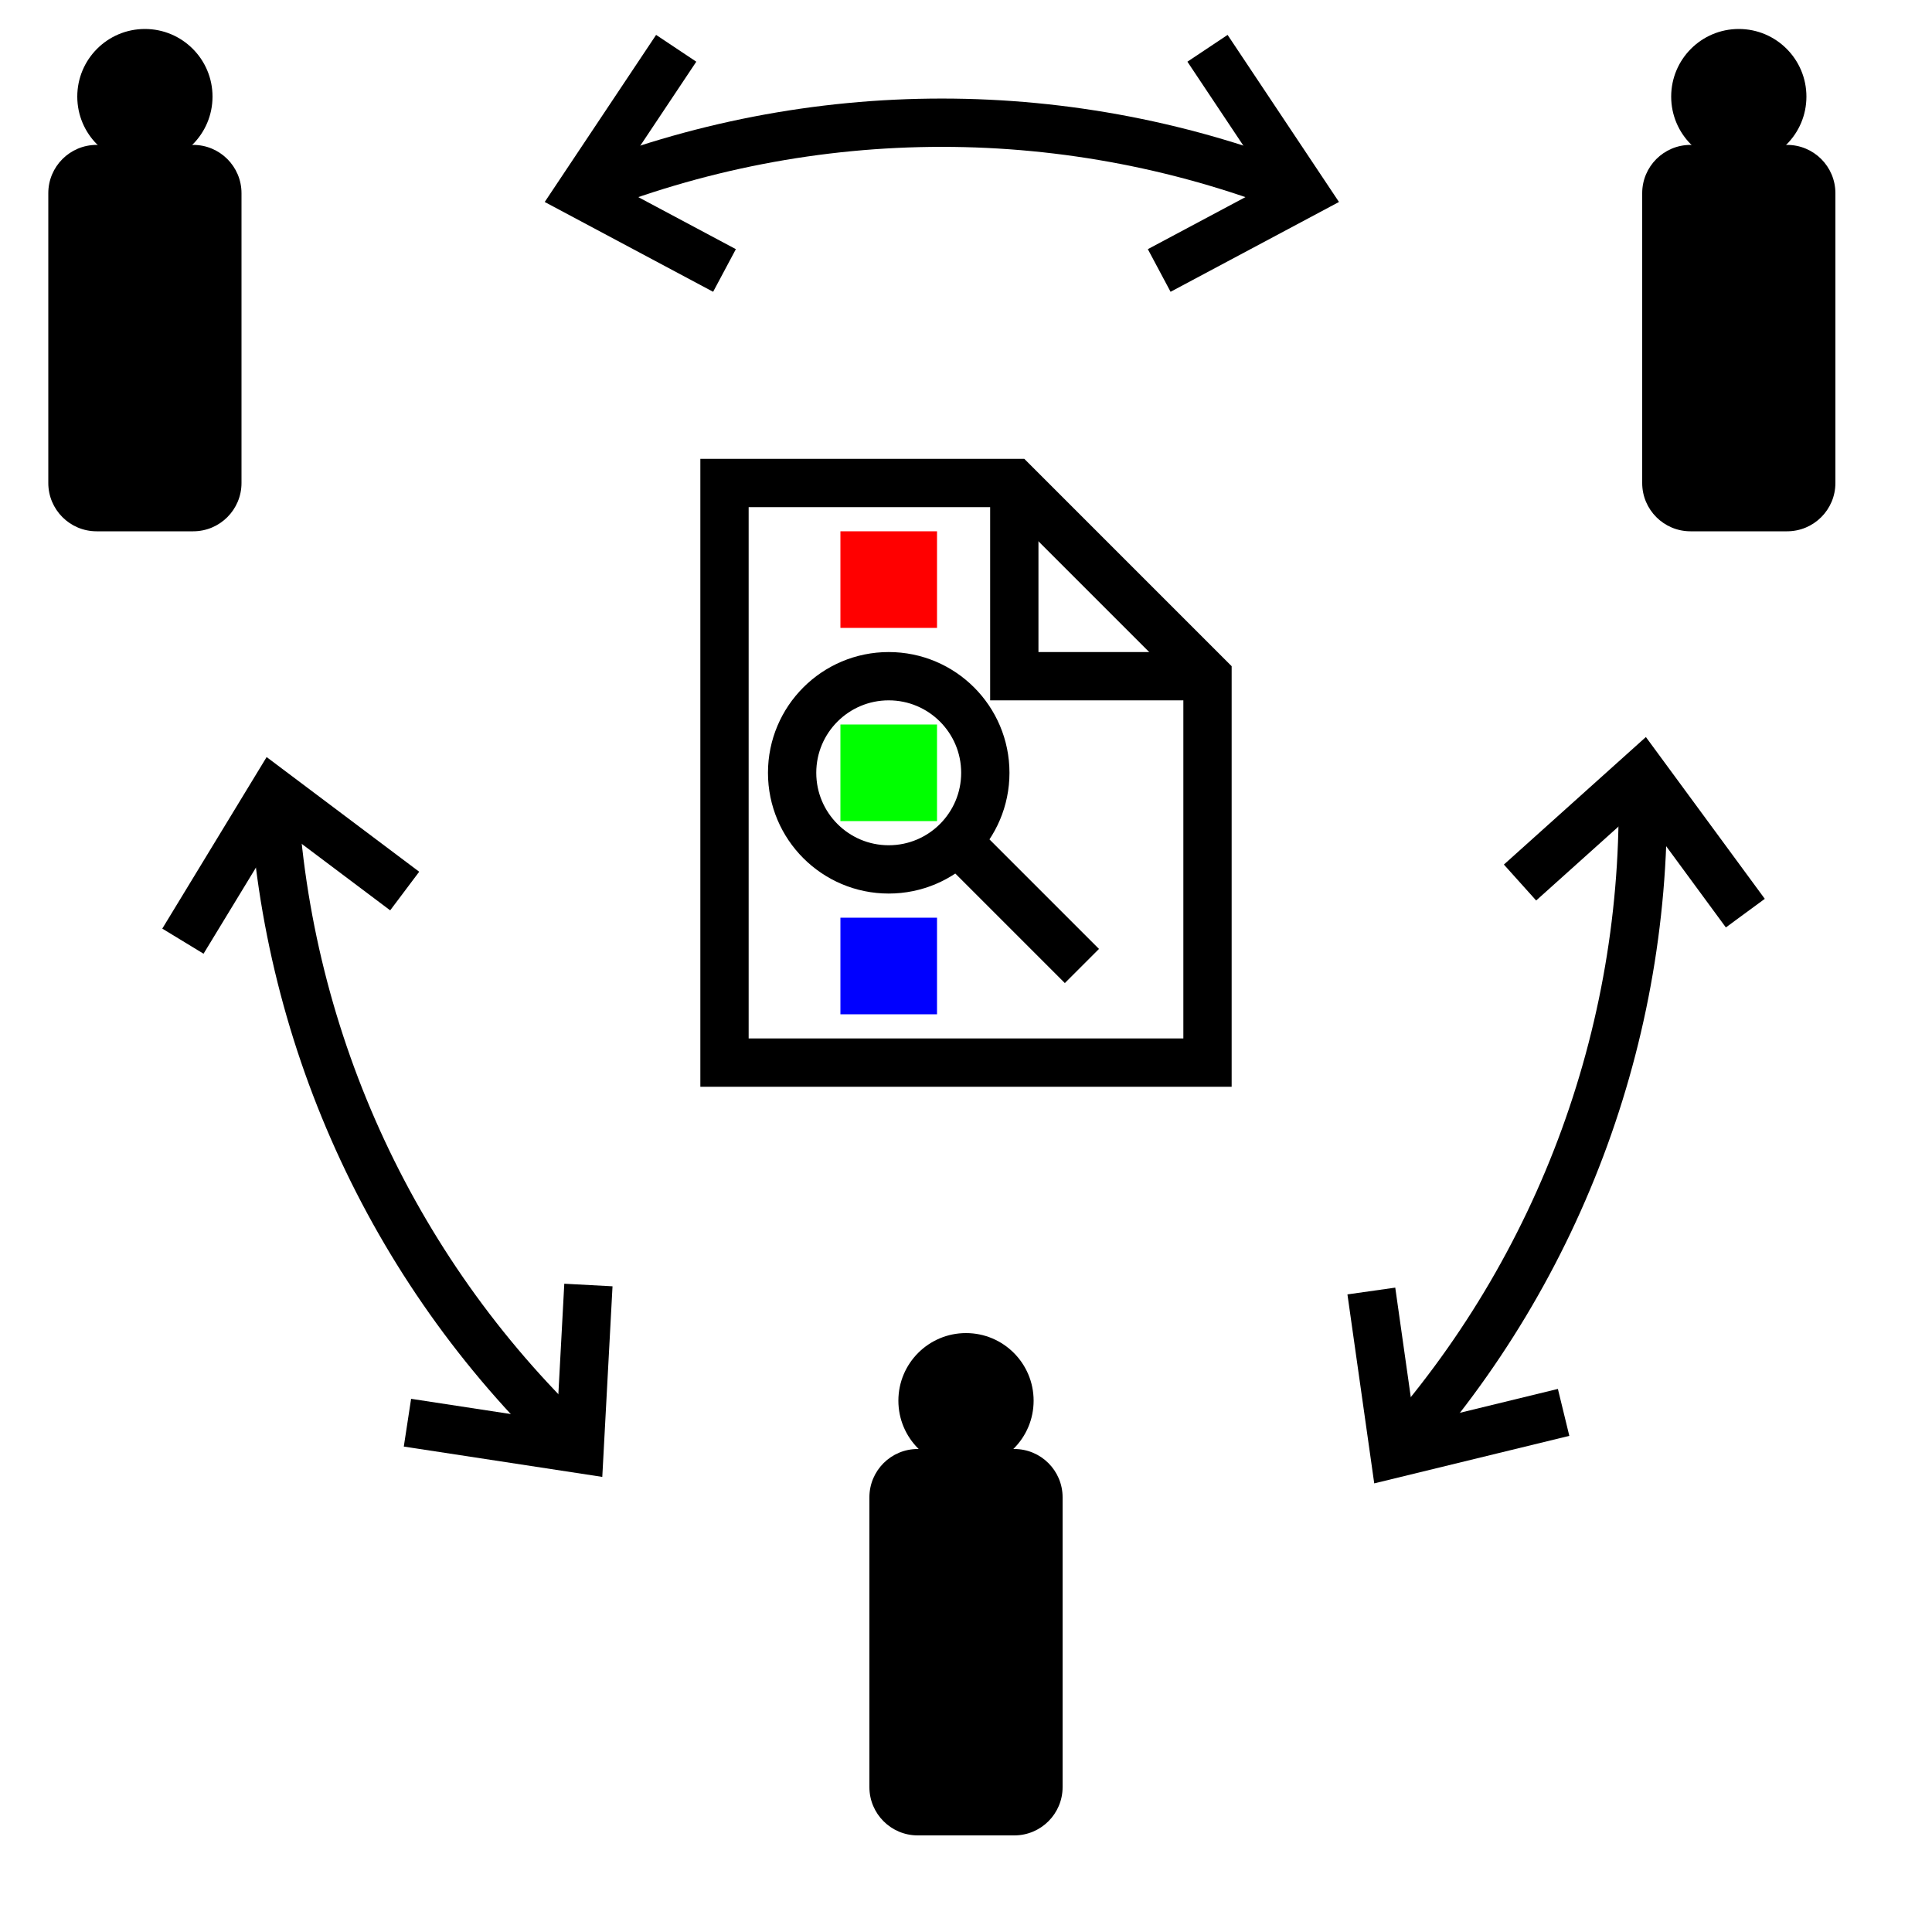
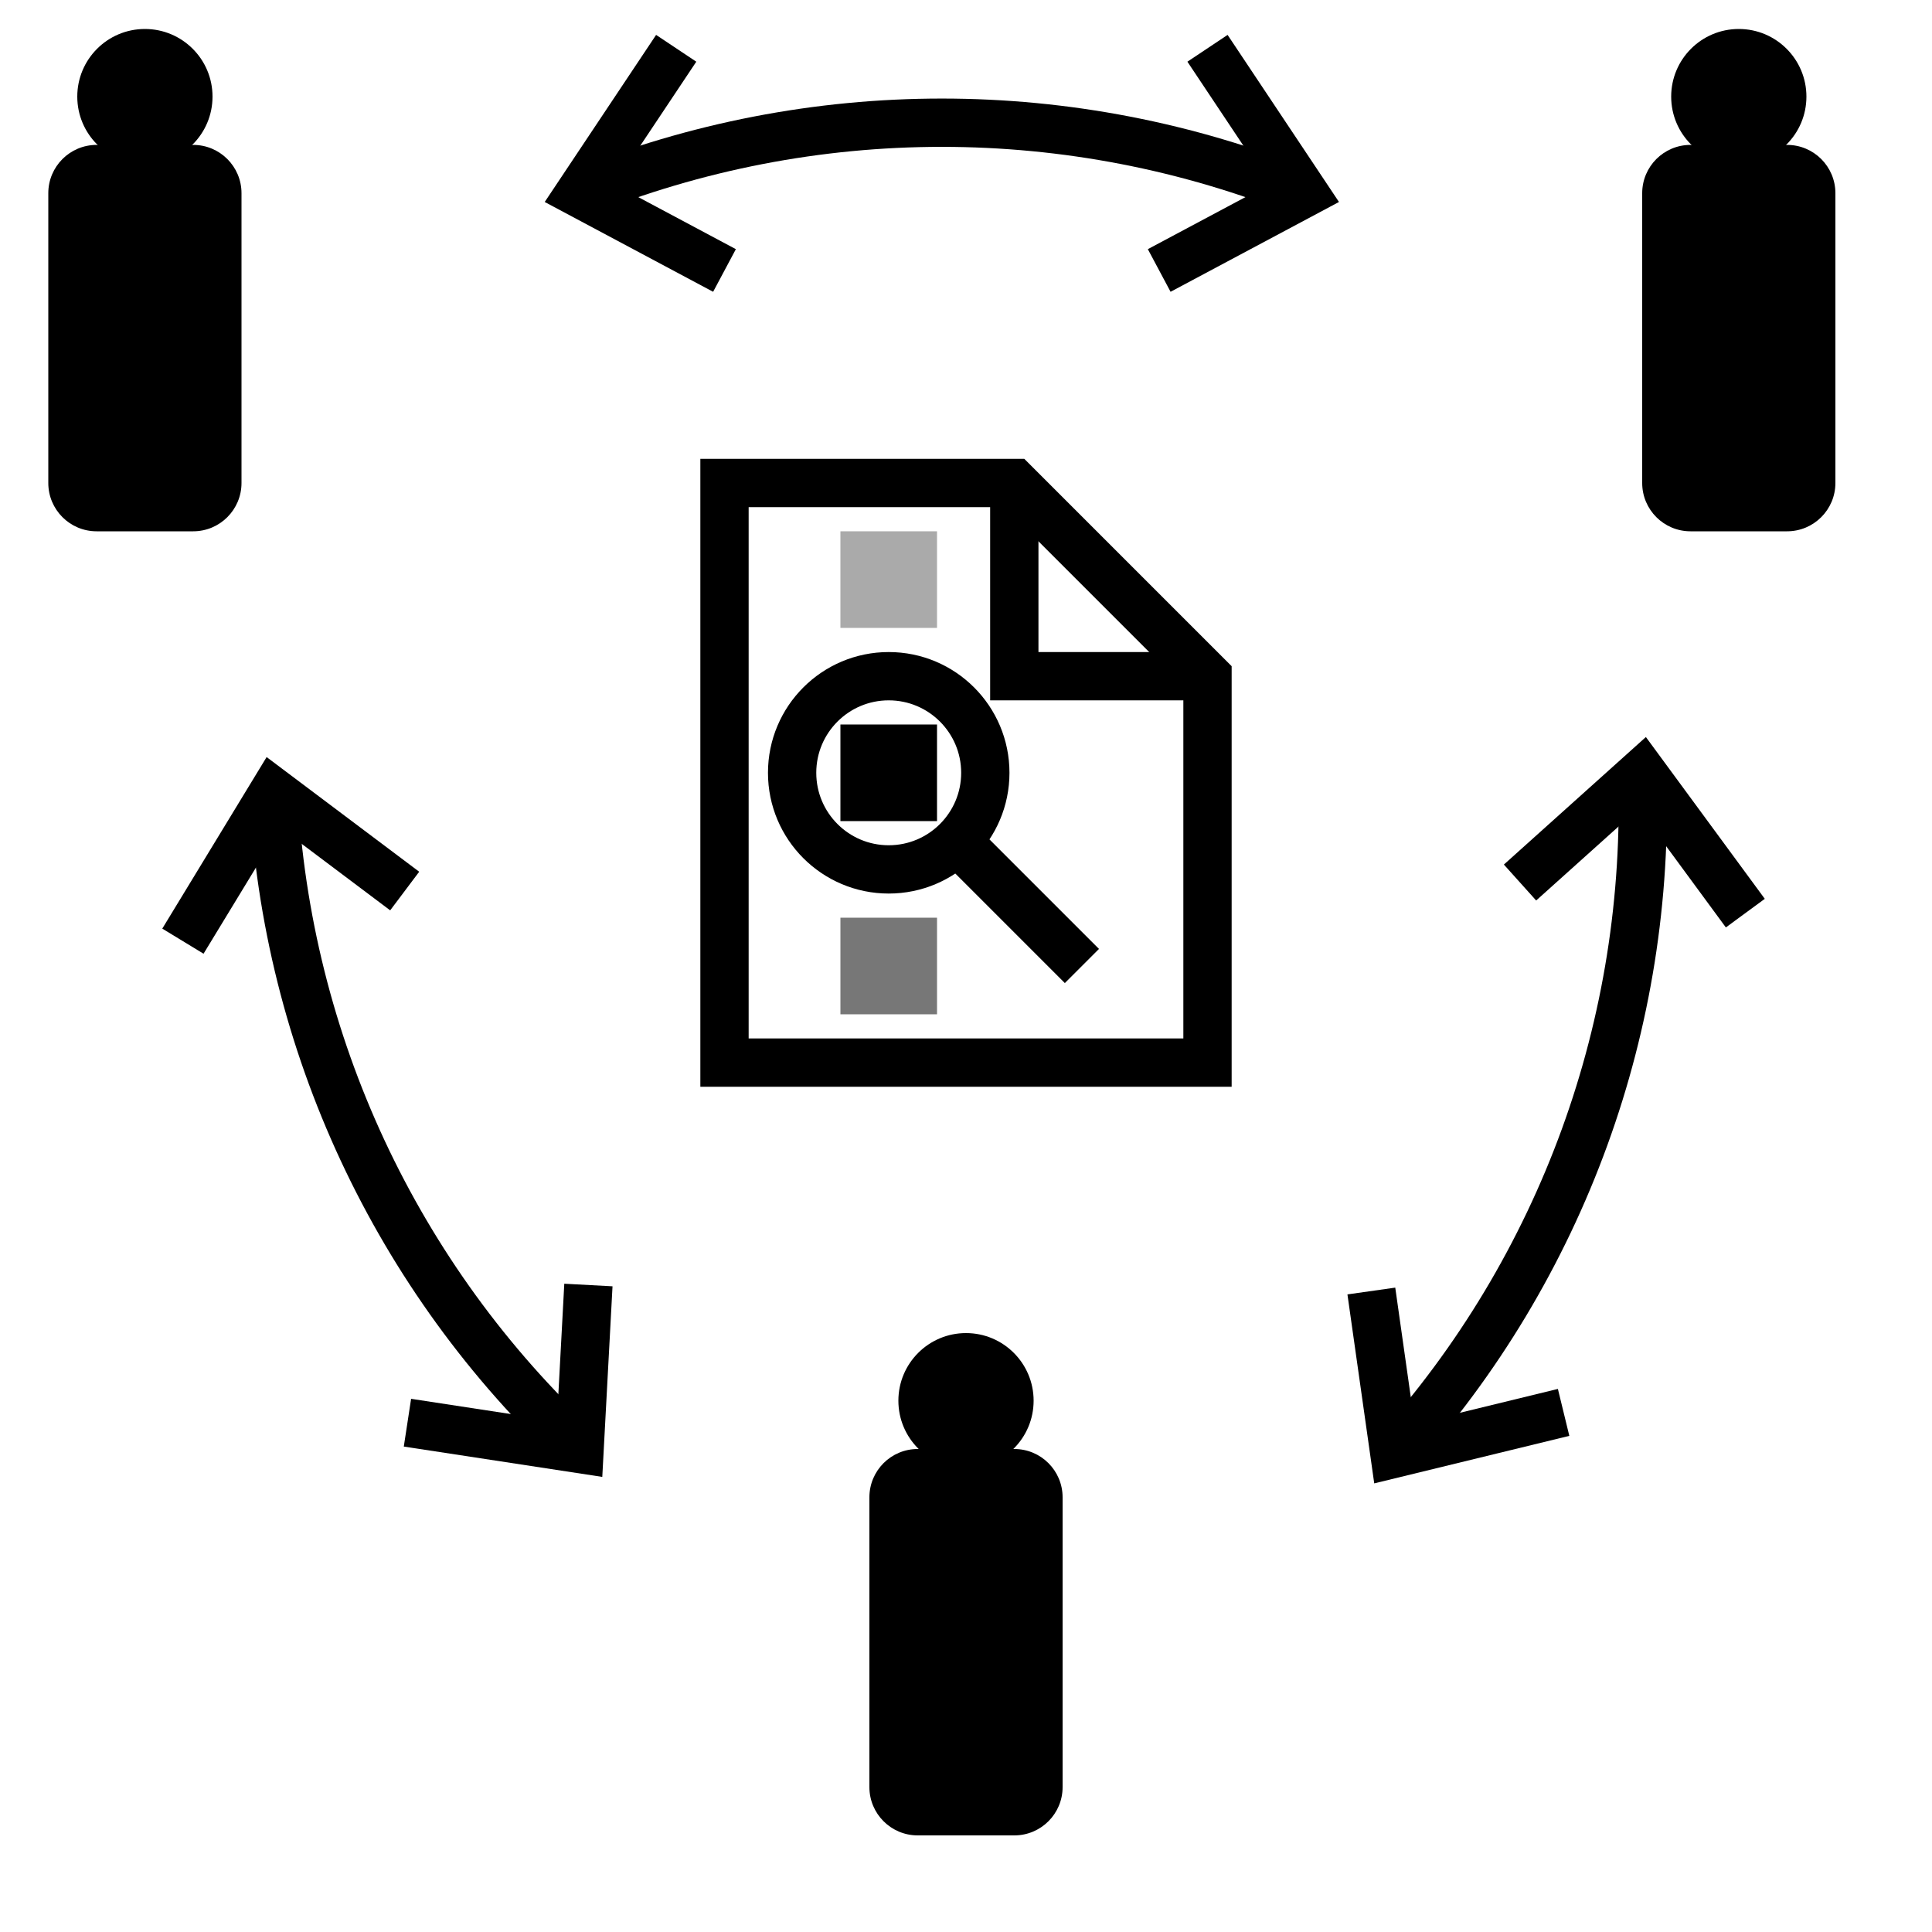
<svg xmlns="http://www.w3.org/2000/svg" width="200" height="200">
  <defs>
    <g id="person">
      <rect x="0" y="0" rx="5" ry="5" width="20" height="40" fill="#000000" />
      <circle cx="10" cy="-5" r="7" fill="#000000" />
    </g>
    <g id="arrow">
      <path d="M 0 0 A 100 100 0 0 1 75 0" stroke="#000000" stroke-width="5" fill="none" />
      <path d="M 10 -15 L 0 0 L 15 8" stroke="#000000" stroke-width="5" fill="none" />
      <path d="M 65 -15 L 75 0 L 60 8" stroke="#000000" stroke-width="5" fill="none" />
    </g>
  </defs>
  <use x="60" y="20" href="#arrow" />
  <g transform="translate(170,80)">
    <use x="0" y="0" href="#arrow" transform="rotate(110)" />
  </g>
  <g transform="translate(60,150)">
    <use x="0" y="0" href="#arrow" transform="rotate(-115)" />
  </g>
  <use x="5" y="15" href="#person" />
  <use x="90" y="150" href="#person" />
  <use x="170" y="15" href="#person" />
  <g transform="translate(75,50)">
    <path d="M 0 0 L 30 0 L 50 20 L 50 60 L 0 60 Z" stroke="#000000" stroke-width="5" fill="none" />
    <path d="M 30 0 L 30 20 L 50 20" stroke="#000000" stroke-width="5" fill="none" />
    <g transform="translate(17,30)">
      <circle r="10" cx="0" cy="0" stroke="#000000" stroke-width="5" fill="none" />
      <line x1="7" y1="7" x2="20" y2="20" stroke="#000000" stroke-width="5" />
    </g>
-     <rect x="12" y="5" width="10" height="10" fill="#FF0000" />
-     <rect x="12" y="25" width="10" height="10" fill="#00FF00" />
-     <rect x="12" y="45" width="10" height="10" fill="#0000FF" />
+     <rect x="12" y="5" width="10" height="10" fill="#AAAAAA" />
+     <rect x="12" y="25" width="10" height="10" fill="#000000" />
+     <rect x="12" y="45" width="10" height="10" fill="#777777" />
  </g>
</svg>
